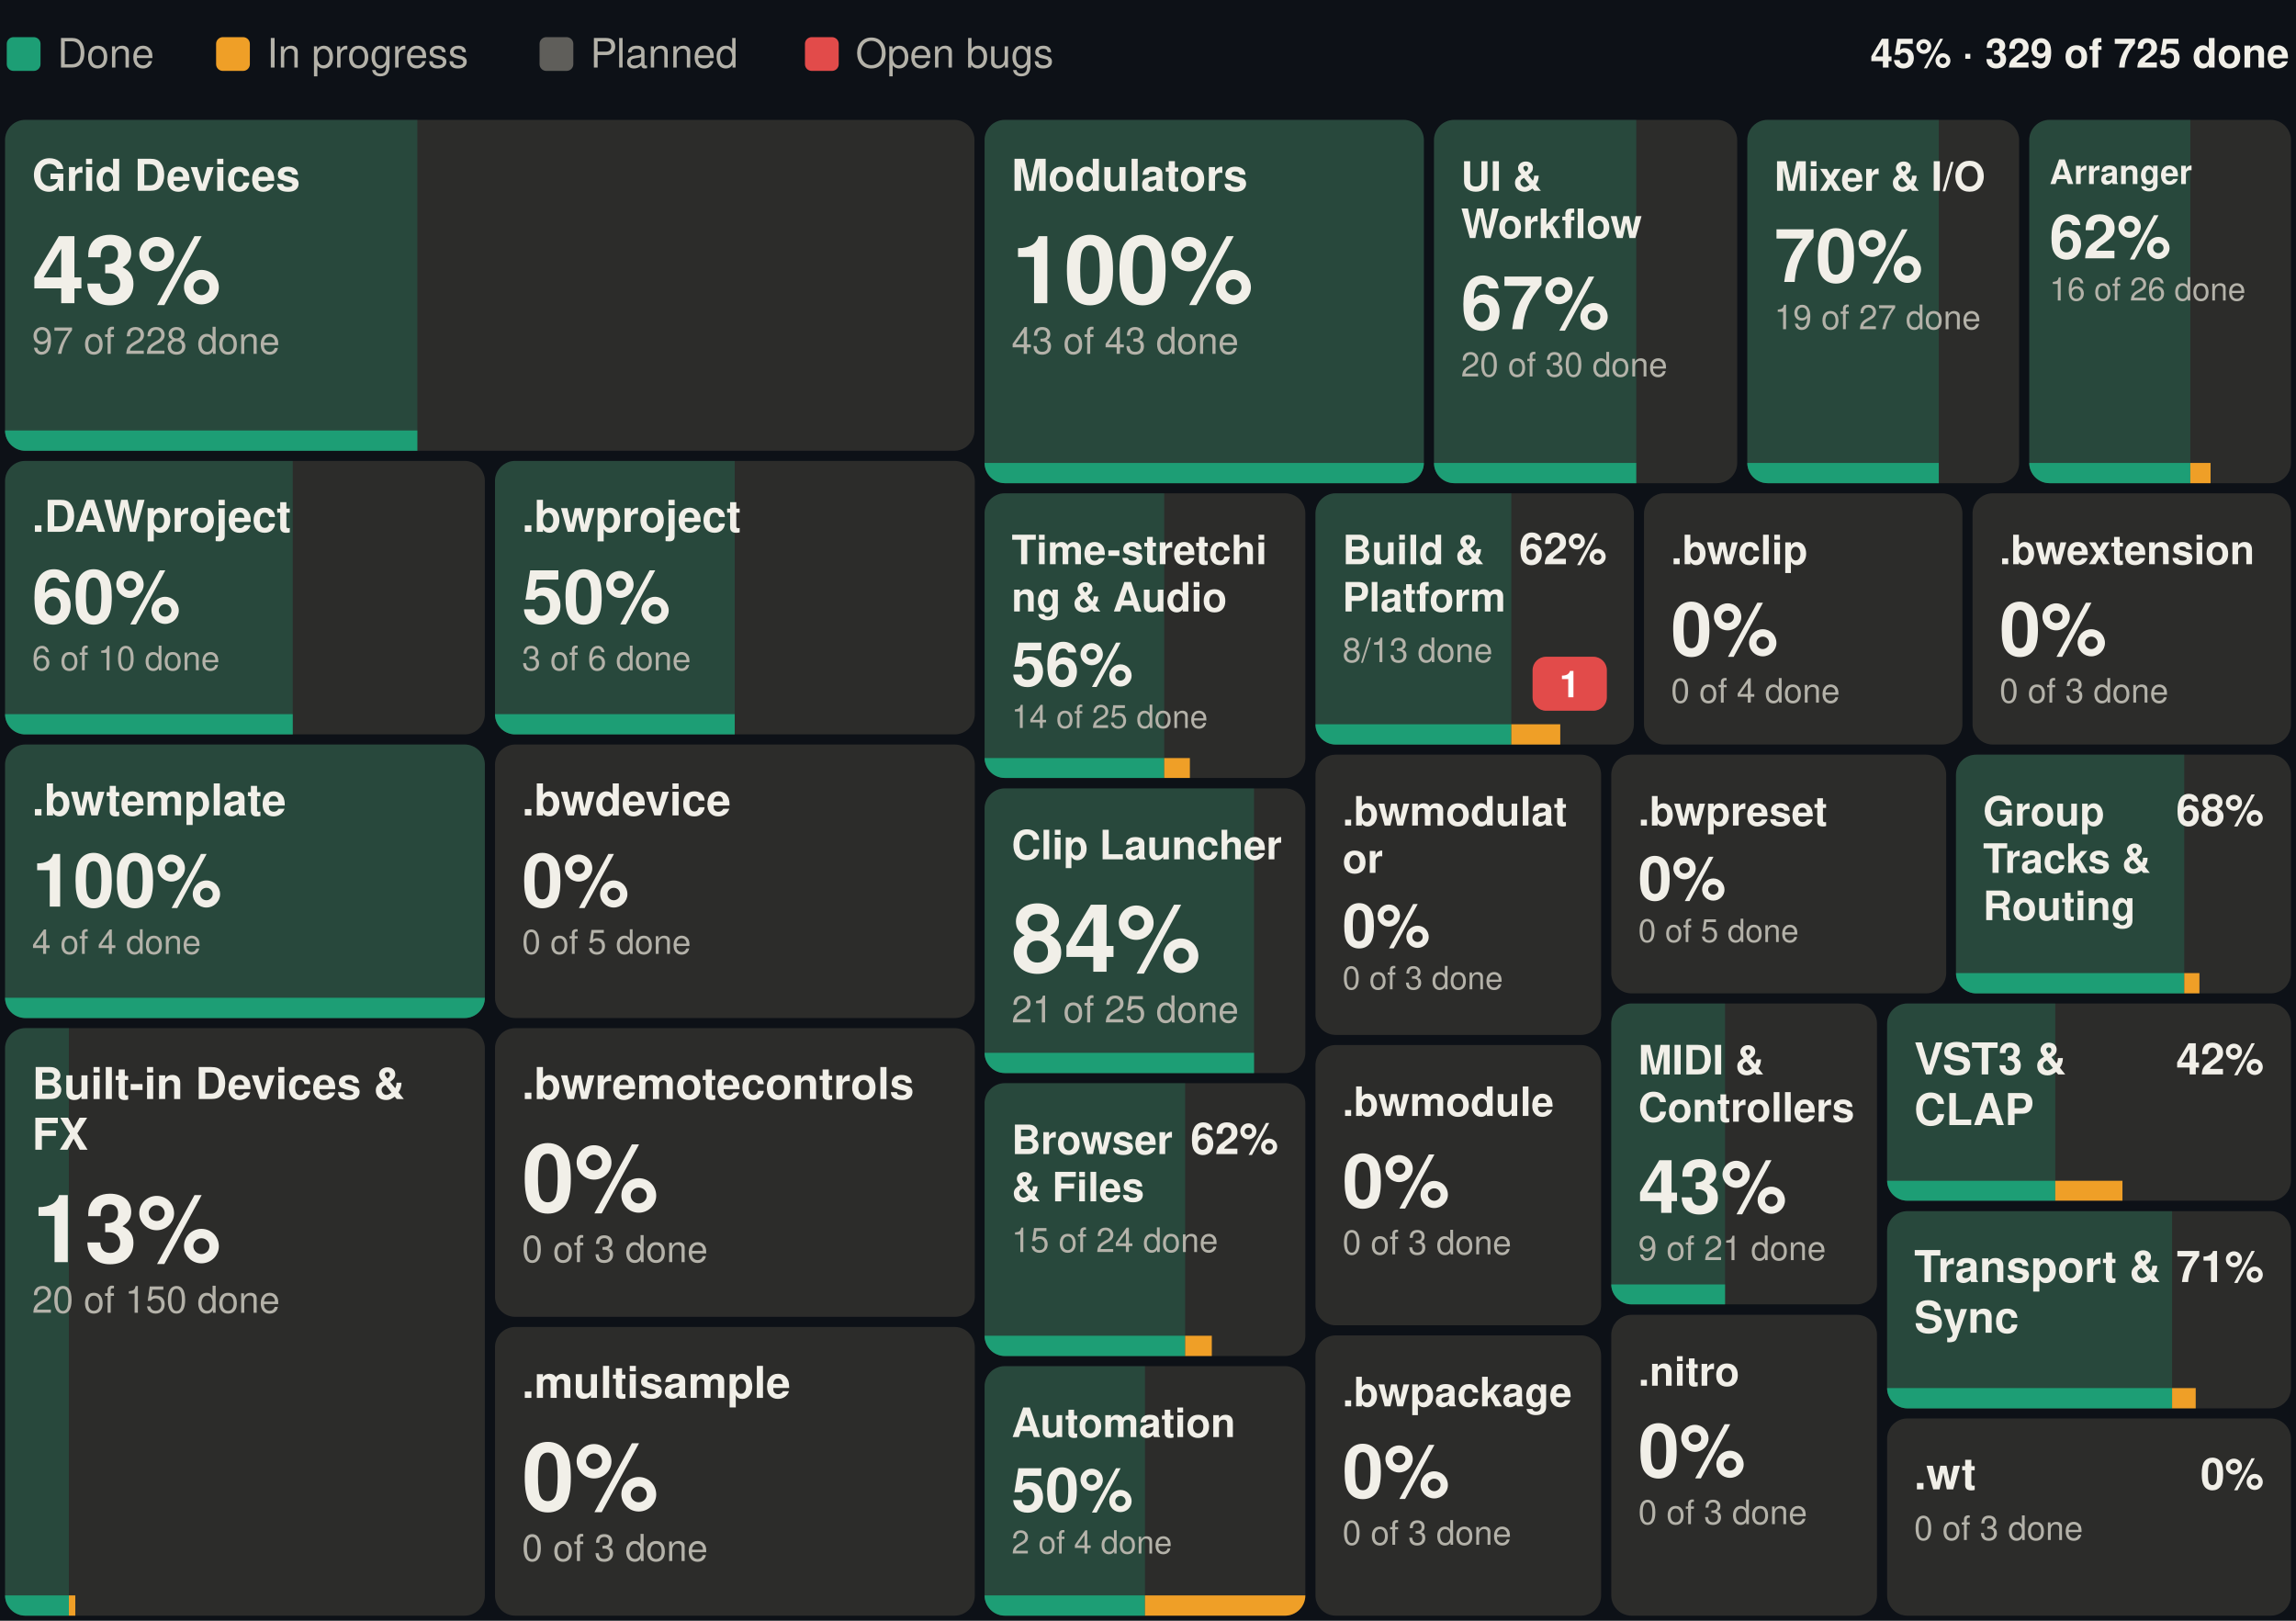
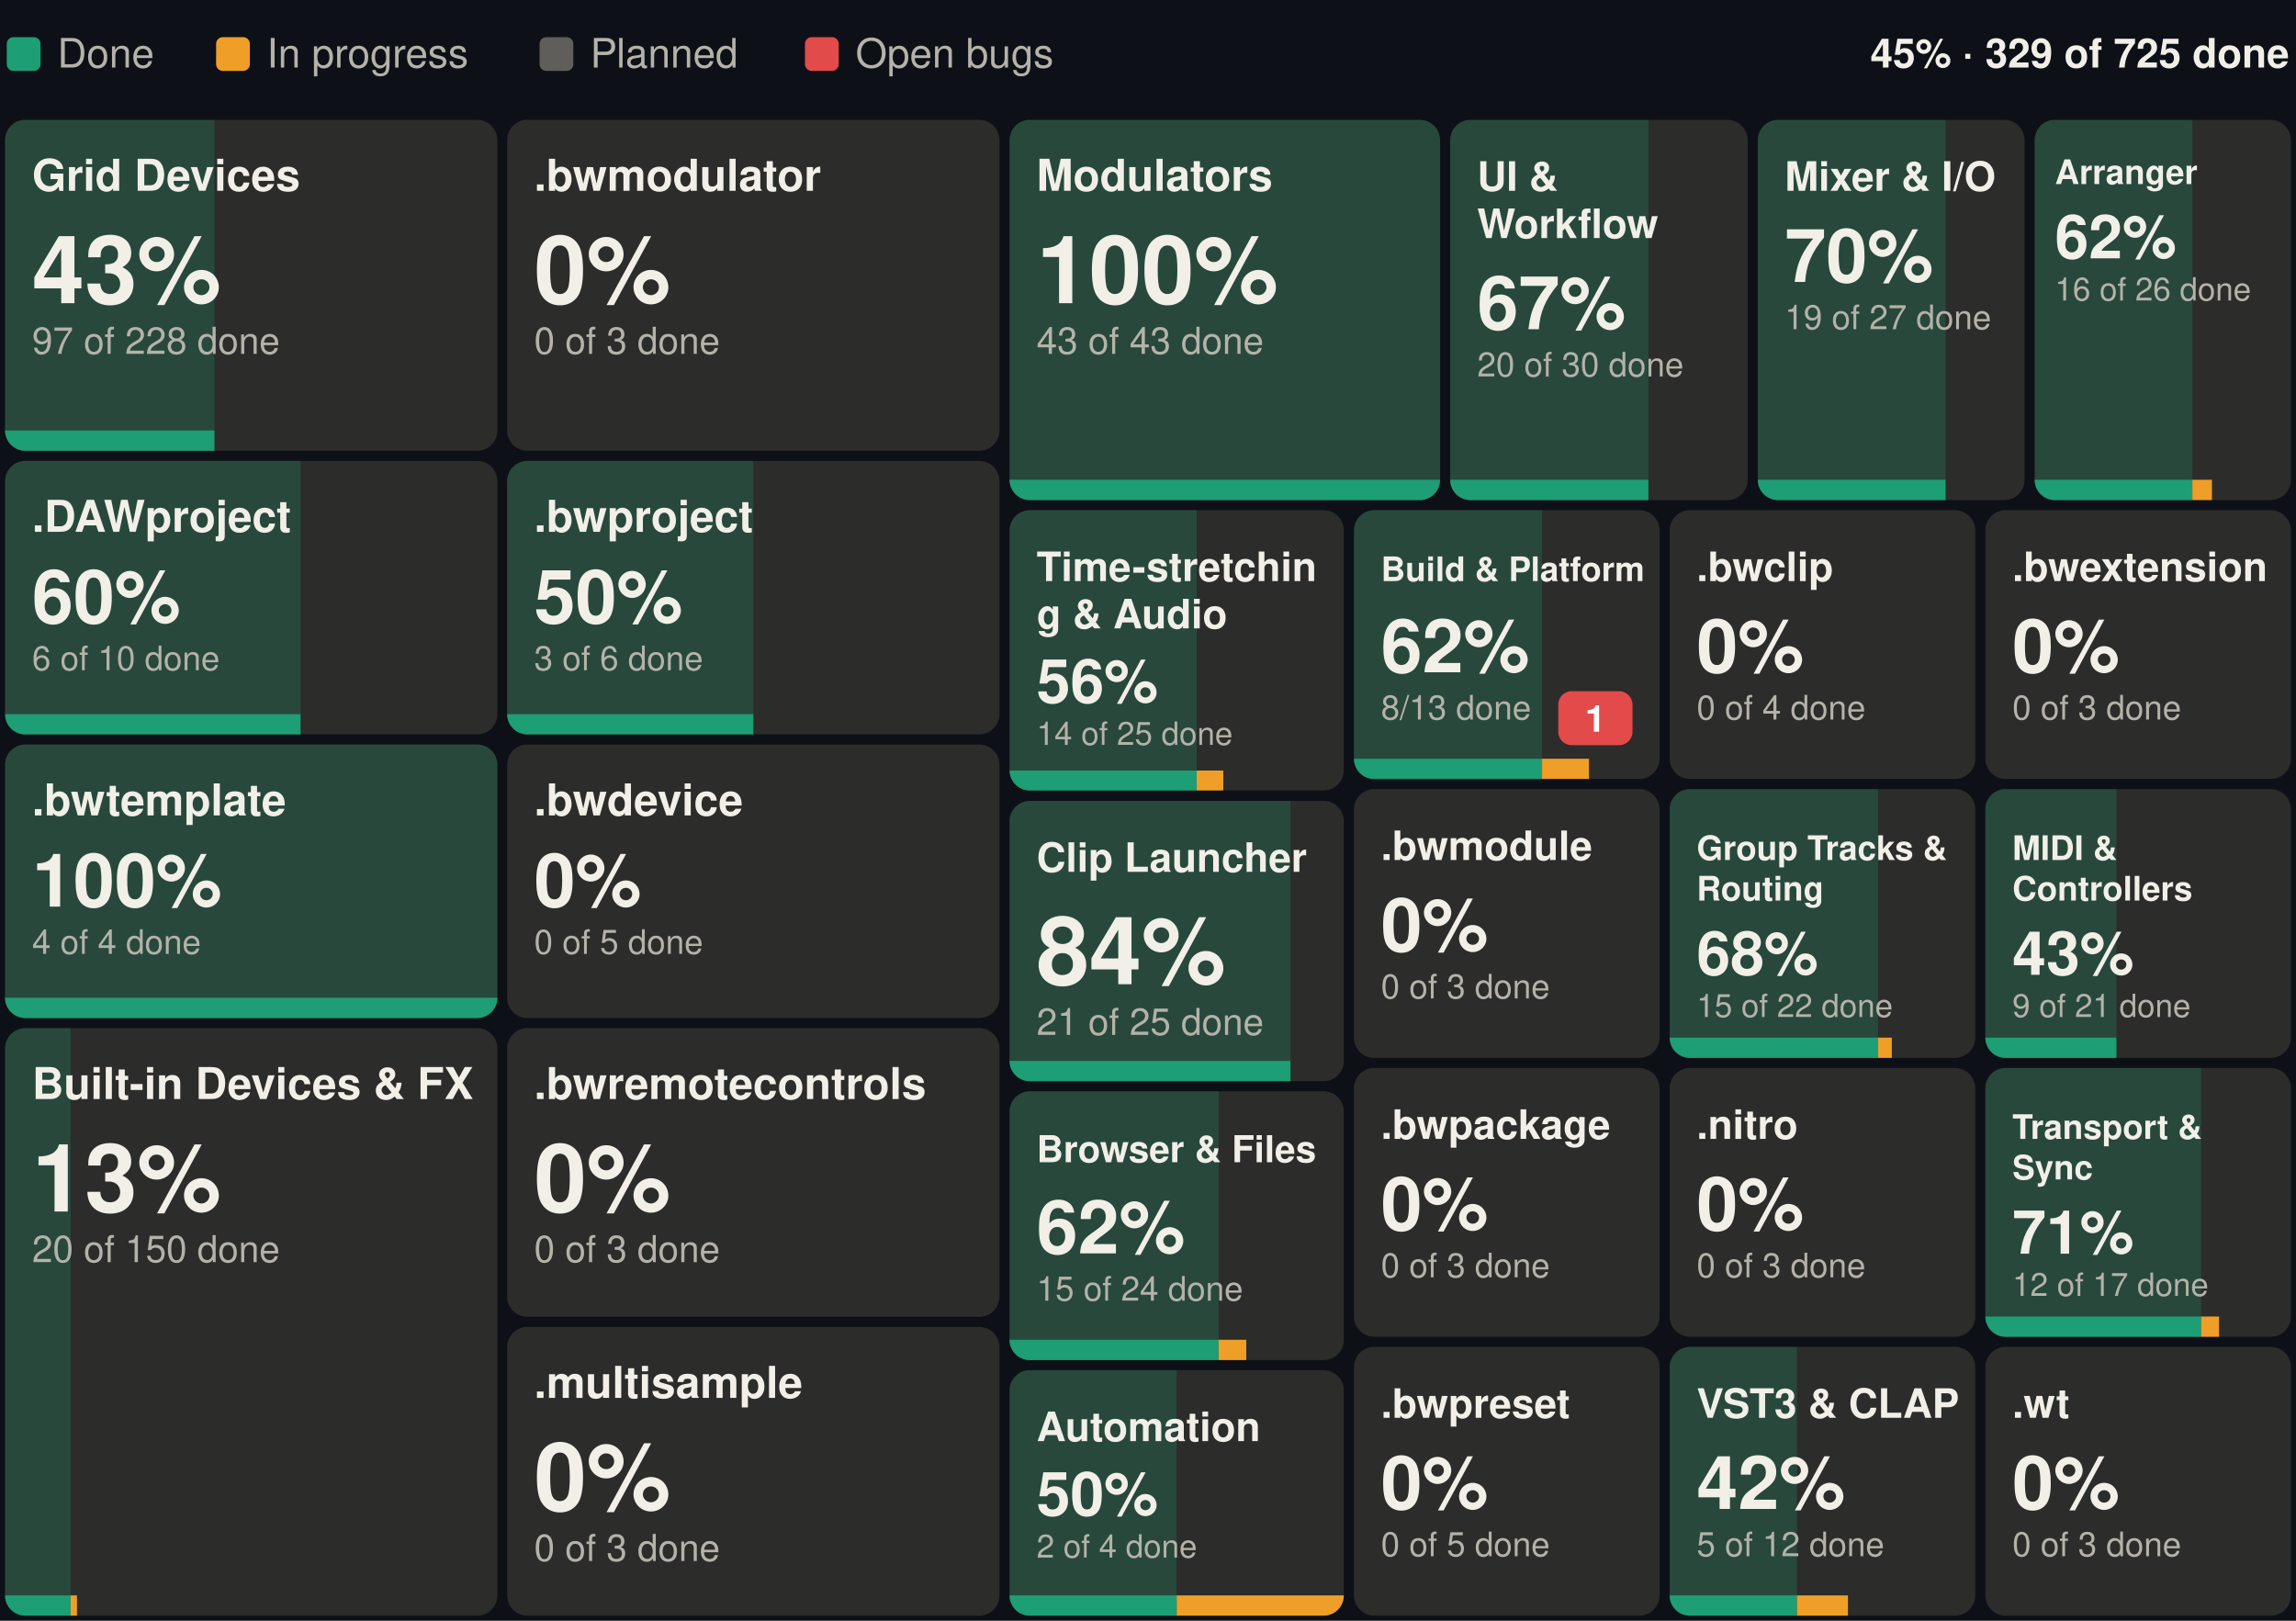
<svg xmlns="http://www.w3.org/2000/svg" width="680" height="480" viewBox="0 0 680 480" font-family="-apple-system, BlinkMacSystemFont, 'Segoe UI', Helvetica, Arial, sans-serif" role="img" aria-label="Hikaru OpenLive vs Bitwig Studio 5.3.13: 329 of 725 features done">
  <rect width="680" height="480" fill="#0d1117" />
  <text x="678.0" y="20.0" font-size="12" font-weight="600" text-anchor="end" fill="#F1EFE8">45% · 329 of 725 done</text>
  <rect x="2.0" y="11" width="10" height="10" rx="2" fill="#1D9E75" />
  <text x="17.0" y="20.0" font-size="12" fill="#B4B2A9">Done</text>
  <rect x="64.0" y="11" width="10" height="10" rx="2" fill="#EF9F27" />
  <text x="79.0" y="20.0" font-size="12" fill="#B4B2A9">In progress</text>
  <rect x="159.8" y="11" width="10" height="10" rx="2" fill="#5F5E5A" />
  <text x="174.8" y="20.0" font-size="12" fill="#B4B2A9">Planned</text>
  <rect x="238.4" y="11" width="10" height="10" rx="2" fill="#E24B4A" />
  <text x="253.4" y="20.0" font-size="12" fill="#B4B2A9">Open bugs</text>
  <g>
    <clipPath id="b0">
-       <rect x="291.6" y="233.5" width="95.0" height="84.3" rx="6" />
+       <rect x="299.0" y="237.2" width="99.0" height="83.0" rx="6" />
    </clipPath>
    <g clip-path="url(#b0)">
-       <rect x="291.6" y="233.5" width="95.0" height="84.3" fill="#2C2C2A" />
-       <rect x="291.6" y="233.5" width="79.8" height="84.3" fill="#1D9E75" fill-opacity="0.25" />
-       <rect x="291.6" y="311.8" width="79.8" height="6" fill="#1D9E75" />
-     </g>
-     <text x="299.6" y="254.5" font-size="12" font-weight="600" fill="#F1EFE8">Clip Launcher</text>
-     <text x="299.6" y="287.8" font-size="28" font-weight="600" fill="#F1EFE8">84%</text>
-     <text x="299.6" y="302.8" font-size="11" fill="#B4B2A9">21 of 25 done</text>
+       <rect x="299.0" y="237.2" width="99.0" height="83.0" fill="#2C2C2A" />
+       <rect x="299.0" y="237.2" width="83.2" height="83.0" fill="#1D9E75" fill-opacity="0.25" />
+       <rect x="299.0" y="314.2" width="83.2" height="6" fill="#1D9E75" />
+     </g>
+     <text x="307.0" y="258.2" font-size="12" font-weight="600" fill="#F1EFE8">Clip Launcher</text>
+     <text x="307.0" y="291.5" font-size="28" font-weight="600" fill="#F1EFE8">84%</text>
+     <text x="307.0" y="306.5" font-size="11" fill="#B4B2A9">21 of 25 done</text>
  </g>
  <g>
    <clipPath id="b1">
-       <rect x="601.0" y="35.5" width="77.5" height="107.6" rx="6" />
+       <rect x="602.6" y="35.5" width="75.9" height="112.6" rx="6" />
    </clipPath>
    <g clip-path="url(#b1)">
-       <rect x="601.0" y="35.5" width="77.5" height="107.6" fill="#2C2C2A" />
-       <rect x="601.0" y="35.5" width="47.7" height="107.6" fill="#1D9E75" fill-opacity="0.25" />
-       <rect x="601.0" y="137.1" width="47.7" height="6" fill="#1D9E75" />
-       <rect x="648.7" y="137.1" width="6.0" height="6" fill="#EF9F27" />
-     </g>
-     <text x="607.0" y="54.5" font-size="10" font-weight="600" fill="#F1EFE8">Arranger</text>
-     <text x="607.0" y="76.5" font-size="18" font-weight="600" fill="#F1EFE8">62%</text>
-     <text x="607.0" y="89.0" font-size="9.5" fill="#B4B2A9">16 of 26 done</text>
+       <rect x="602.6" y="35.5" width="75.9" height="112.6" fill="#2C2C2A" />
+       <rect x="602.6" y="35.5" width="46.7" height="112.6" fill="#1D9E75" fill-opacity="0.25" />
+       <rect x="602.6" y="142.1" width="46.7" height="6" fill="#1D9E75" />
+       <rect x="649.3" y="142.1" width="5.8" height="6" fill="#EF9F27" />
+     </g>
+     <text x="608.6" y="54.5" font-size="10" font-weight="600" fill="#F1EFE8">Arranger</text>
+     <text x="608.6" y="76.5" font-size="18" font-weight="600" fill="#F1EFE8">62%</text>
+     <text x="608.6" y="89.0" font-size="9.5" fill="#B4B2A9">16 of 26 done</text>
  </g>
  <g>
    <clipPath id="b2">
-       <rect x="558.9" y="358.7" width="119.6" height="58.4" rx="6" />
+       <rect x="588.0" y="316.3" width="90.5" height="79.6" rx="6" />
    </clipPath>
    <g clip-path="url(#b2)">
-       <rect x="558.9" y="358.7" width="119.6" height="58.4" fill="#2C2C2A" />
-       <rect x="558.9" y="358.7" width="84.4" height="58.4" fill="#1D9E75" fill-opacity="0.25" />
-       <rect x="558.9" y="411.1" width="84.4" height="6" fill="#1D9E75" />
-       <rect x="643.3" y="411.1" width="7.0" height="6" fill="#EF9F27" />
-     </g>
-     <text x="566.9" y="379.7" font-size="13" font-weight="600" fill="#F1EFE8">Transport &amp;</text>
-     <text x="566.9" y="394.7" font-size="13" font-weight="600" fill="#F1EFE8">Sync</text>
-     <text x="670.5" y="379.7" font-size="13" font-weight="600" text-anchor="end" fill="#F1EFE8">71%</text>
+       <rect x="588.0" y="316.3" width="90.5" height="79.6" fill="#2C2C2A" />
+       <rect x="588.0" y="316.3" width="63.9" height="79.6" fill="#1D9E75" fill-opacity="0.25" />
+       <rect x="588.0" y="389.9" width="63.9" height="6" fill="#1D9E75" />
+       <rect x="651.9" y="389.9" width="5.3" height="6" fill="#EF9F27" />
+     </g>
+     <text x="596.0" y="337.3" font-size="10" font-weight="600" fill="#F1EFE8">Transport &amp;</text>
+     <text x="596.0" y="349.3" font-size="10" font-weight="600" fill="#F1EFE8">Sync</text>
+     <text x="596.0" y="371.3" font-size="18" font-weight="600" fill="#F1EFE8">71%</text>
+     <text x="596.0" y="383.8" font-size="9.5" fill="#B4B2A9">12 of 17 done</text>
  </g>
  <g>
    <clipPath id="b3">
-       <rect x="579.3" y="223.5" width="99.2" height="70.7" rx="6" />
+       <rect x="494.5" y="233.7" width="90.5" height="79.6" rx="6" />
    </clipPath>
    <g clip-path="url(#b3)">
-       <rect x="579.3" y="223.5" width="99.2" height="70.7" fill="#2C2C2A" />
-       <rect x="579.3" y="223.5" width="67.6" height="70.7" fill="#1D9E75" fill-opacity="0.25" />
-       <rect x="579.3" y="288.2" width="67.6" height="6" fill="#1D9E75" />
-       <rect x="646.9" y="288.2" width="4.5" height="6" fill="#EF9F27" />
-     </g>
-     <text x="587.3" y="244.5" font-size="12" font-weight="600" fill="#F1EFE8">Group</text>
-     <text x="587.3" y="258.5" font-size="12" font-weight="600" fill="#F1EFE8">Tracks &amp;</text>
-     <text x="587.3" y="272.5" font-size="12" font-weight="600" fill="#F1EFE8">Routing</text>
-     <text x="670.5" y="244.5" font-size="13" font-weight="600" text-anchor="end" fill="#F1EFE8">68%</text>
+       <rect x="494.5" y="233.7" width="90.5" height="79.6" fill="#2C2C2A" />
+       <rect x="494.5" y="233.7" width="61.7" height="79.6" fill="#1D9E75" fill-opacity="0.25" />
+       <rect x="494.5" y="307.3" width="61.7" height="6" fill="#1D9E75" />
+       <rect x="556.2" y="307.3" width="4.1" height="6" fill="#EF9F27" />
+     </g>
+     <text x="502.5" y="254.7" font-size="10" font-weight="600" fill="#F1EFE8">Group Tracks &amp;</text>
+     <text x="502.5" y="266.7" font-size="10" font-weight="600" fill="#F1EFE8">Routing</text>
+     <text x="502.5" y="288.7" font-size="18" font-weight="600" fill="#F1EFE8">68%</text>
+     <text x="502.5" y="301.2" font-size="9.5" fill="#B4B2A9">15 of 22 done</text>
  </g>
  <g>
    <clipPath id="b4">
-       <rect x="291.6" y="146.1" width="95.0" height="84.3" rx="6" />
+       <rect x="299.0" y="151.1" width="99.0" height="83.0" rx="6" />
    </clipPath>
    <g clip-path="url(#b4)">
-       <rect x="291.6" y="146.1" width="95.0" height="84.3" fill="#2C2C2A" />
-       <rect x="291.6" y="146.1" width="53.2" height="84.3" fill="#1D9E75" fill-opacity="0.25" />
-       <rect x="291.6" y="224.5" width="53.2" height="6" fill="#1D9E75" />
-       <rect x="344.8" y="224.5" width="7.6" height="6" fill="#EF9F27" />
-     </g>
-     <text x="299.6" y="167.1" font-size="12" font-weight="600" fill="#F1EFE8">Time-stretchi</text>
-     <text x="299.6" y="181.1" font-size="12" font-weight="600" fill="#F1EFE8">ng &amp; Audio</text>
-     <text x="299.6" y="203.1" font-size="18" font-weight="600" fill="#F1EFE8">56%</text>
-     <text x="299.6" y="215.6" font-size="9.5" fill="#B4B2A9">14 of 25 done</text>
+       <rect x="299.0" y="151.1" width="99.0" height="83.0" fill="#2C2C2A" />
+       <rect x="299.0" y="151.1" width="55.4" height="83.0" fill="#1D9E75" fill-opacity="0.25" />
+       <rect x="299.0" y="228.2" width="55.4" height="6" fill="#1D9E75" />
+       <rect x="354.4" y="228.2" width="7.9" height="6" fill="#EF9F27" />
+     </g>
+     <text x="307.0" y="172.1" font-size="12" font-weight="600" fill="#F1EFE8">Time-stretchin</text>
+     <text x="307.0" y="186.1" font-size="12" font-weight="600" fill="#F1EFE8">g &amp; Audio</text>
+     <text x="307.0" y="208.1" font-size="18" font-weight="600" fill="#F1EFE8">56%</text>
+     <text x="307.0" y="220.6" font-size="9.5" fill="#B4B2A9">14 of 25 done</text>
  </g>
  <g>
    <clipPath id="b5">
-       <rect x="1.5" y="304.5" width="142.1" height="174.0" rx="6" />
+       <rect x="1.5" y="304.5" width="145.8" height="174.0" rx="6" />
    </clipPath>
    <g clip-path="url(#b5)">
-       <rect x="1.5" y="304.5" width="142.1" height="174.0" fill="#2C2C2A" />
-       <rect x="1.5" y="304.5" width="18.9" height="174.0" fill="#1D9E75" fill-opacity="0.25" />
-       <rect x="1.5" y="472.5" width="18.9" height="6" fill="#1D9E75" />
-       <rect x="20.4" y="472.5" width="1.9" height="6" fill="#EF9F27" />
-     </g>
-     <text x="9.5" y="325.5" font-size="13" font-weight="600" fill="#F1EFE8">Built-in Devices &amp;</text>
-     <text x="9.5" y="340.5" font-size="13" font-weight="600" fill="#F1EFE8">FX</text>
-     <text x="9.5" y="373.8" font-size="28" font-weight="600" fill="#F1EFE8">13%</text>
-     <text x="9.5" y="388.8" font-size="11" fill="#B4B2A9">20 of 150 done</text>
+       <rect x="1.5" y="304.5" width="145.8" height="174.0" fill="#2C2C2A" />
+       <rect x="1.5" y="304.5" width="19.4" height="174.0" fill="#1D9E75" fill-opacity="0.25" />
+       <rect x="1.5" y="472.5" width="19.4" height="6" fill="#1D9E75" />
+       <rect x="20.9" y="472.5" width="1.9" height="6" fill="#EF9F27" />
+     </g>
+     <text x="9.5" y="325.5" font-size="13" font-weight="600" fill="#F1EFE8">Built-in Devices &amp; FX</text>
+     <text x="9.5" y="358.8" font-size="28" font-weight="600" fill="#F1EFE8">13%</text>
+     <text x="9.5" y="373.8" font-size="11" fill="#B4B2A9">20 of 150 done</text>
  </g>
  <g>
    <clipPath id="b6">
-       <rect x="291.6" y="35.5" width="130.1" height="107.6" rx="6" />
+       <rect x="299.0" y="35.5" width="127.5" height="112.6" rx="6" />
    </clipPath>
    <g clip-path="url(#b6)">
-       <rect x="291.6" y="35.5" width="130.1" height="107.6" fill="#2C2C2A" />
-       <rect x="291.6" y="35.5" width="130.1" height="107.6" fill="#1D9E75" fill-opacity="0.25" />
-       <rect x="291.6" y="137.1" width="130.1" height="6" fill="#1D9E75" />
-     </g>
-     <text x="299.6" y="56.5" font-size="13" font-weight="600" fill="#F1EFE8">Modulators</text>
-     <text x="299.6" y="89.8" font-size="28" font-weight="600" fill="#F1EFE8">100%</text>
-     <text x="299.6" y="104.8" font-size="11" fill="#B4B2A9">43 of 43 done</text>
+       <rect x="299.0" y="35.5" width="127.5" height="112.6" fill="#2C2C2A" />
+       <rect x="299.0" y="35.5" width="127.5" height="112.6" fill="#1D9E75" fill-opacity="0.25" />
+       <rect x="299.0" y="142.1" width="127.5" height="6" fill="#1D9E75" />
+     </g>
+     <text x="307.0" y="56.5" font-size="13" font-weight="600" fill="#F1EFE8">Modulators</text>
+     <text x="307.0" y="89.8" font-size="28" font-weight="600" fill="#F1EFE8">100%</text>
+     <text x="307.0" y="104.8" font-size="11" fill="#B4B2A9">43 of 43 done</text>
  </g>
  <g>
    <clipPath id="b7">
-       <rect x="1.5" y="35.5" width="287.1" height="98.0" rx="6" />
+       <rect x="1.5" y="35.5" width="145.8" height="98.0" rx="6" />
    </clipPath>
    <g clip-path="url(#b7)">
-       <rect x="1.5" y="35.5" width="287.1" height="98.0" fill="#2C2C2A" />
-       <rect x="1.5" y="35.5" width="122.1" height="98.0" fill="#1D9E75" fill-opacity="0.25" />
-       <rect x="1.5" y="127.5" width="122.1" height="6" fill="#1D9E75" />
+       <rect x="1.5" y="35.5" width="145.8" height="98.0" fill="#2C2C2A" />
+       <rect x="1.5" y="35.5" width="62.0" height="98.0" fill="#1D9E75" fill-opacity="0.25" />
+       <rect x="1.5" y="127.5" width="62.0" height="6" fill="#1D9E75" />
    </g>
    <text x="9.5" y="56.5" font-size="13" font-weight="600" fill="#F1EFE8">Grid Devices</text>
    <text x="9.5" y="89.8" font-size="28" font-weight="600" fill="#F1EFE8">43%</text>
    <text x="9.5" y="104.8" font-size="11" fill="#B4B2A9">97 of 228 done</text>
  </g>
  <g>
    <clipPath id="b8">
-       <rect x="517.5" y="35.5" width="80.5" height="107.6" rx="6" />
+       <rect x="520.6" y="35.5" width="79.0" height="112.6" rx="6" />
    </clipPath>
    <g clip-path="url(#b8)">
-       <rect x="517.5" y="35.5" width="80.5" height="107.6" fill="#2C2C2A" />
-       <rect x="517.5" y="35.5" width="56.7" height="107.6" fill="#1D9E75" fill-opacity="0.25" />
-       <rect x="517.5" y="137.1" width="56.7" height="6" fill="#1D9E75" />
-     </g>
-     <text x="525.5" y="56.5" font-size="12" font-weight="600" fill="#F1EFE8">Mixer &amp; I/O</text>
-     <text x="525.5" y="83.5" font-size="22" font-weight="600" fill="#F1EFE8">70%</text>
-     <text x="525.5" y="97.5" font-size="10" fill="#B4B2A9">19 of 27 done</text>
+       <rect x="520.6" y="35.5" width="79.0" height="112.6" fill="#2C2C2A" />
+       <rect x="520.6" y="35.5" width="55.6" height="112.6" fill="#1D9E75" fill-opacity="0.25" />
+       <rect x="520.6" y="142.1" width="55.6" height="6" fill="#1D9E75" />
+     </g>
+     <text x="528.6" y="56.5" font-size="12" font-weight="600" fill="#F1EFE8">Mixer &amp; I/O</text>
+     <text x="528.6" y="83.5" font-size="22" font-weight="600" fill="#F1EFE8">70%</text>
+     <text x="528.6" y="97.5" font-size="10" fill="#B4B2A9">19 of 27 done</text>
  </g>
  <g>
    <clipPath id="b9">
-       <rect x="291.6" y="320.8" width="95.0" height="80.8" rx="6" />
+       <rect x="299.0" y="323.2" width="99.0" height="79.6" rx="6" />
    </clipPath>
    <g clip-path="url(#b9)">
-       <rect x="291.6" y="320.8" width="95.0" height="80.8" fill="#2C2C2A" />
-       <rect x="291.6" y="320.8" width="59.4" height="80.8" fill="#1D9E75" fill-opacity="0.25" />
-       <rect x="291.6" y="395.6" width="59.4" height="6" fill="#1D9E75" />
-       <rect x="351.0" y="395.6" width="7.9" height="6" fill="#EF9F27" />
-     </g>
-     <text x="299.6" y="341.8" font-size="12" font-weight="600" fill="#F1EFE8">Browser</text>
-     <text x="299.6" y="355.8" font-size="12" font-weight="600" fill="#F1EFE8">&amp; Files</text>
-     <text x="378.6" y="341.8" font-size="13" font-weight="600" text-anchor="end" fill="#F1EFE8">62%</text>
-     <text x="299.6" y="370.8" font-size="10" fill="#B4B2A9">15 of 24 done</text>
+       <rect x="299.0" y="323.2" width="99.0" height="79.6" fill="#2C2C2A" />
+       <rect x="299.0" y="323.2" width="61.9" height="79.6" fill="#1D9E75" fill-opacity="0.25" />
+       <rect x="299.0" y="396.8" width="61.9" height="6" fill="#1D9E75" />
+       <rect x="360.9" y="396.8" width="8.2" height="6" fill="#EF9F27" />
+     </g>
+     <text x="307.0" y="344.2" font-size="11" font-weight="600" fill="#F1EFE8">Browser &amp; Files</text>
+     <text x="307.0" y="371.2" font-size="22" font-weight="600" fill="#F1EFE8">62%</text>
+     <text x="307.0" y="385.2" font-size="10" fill="#B4B2A9">15 of 24 done</text>
  </g>
  <g>
    <clipPath id="b10">
-       <rect x="477.2" y="297.2" width="78.7" height="89.1" rx="6" />
+       <rect x="588.0" y="233.7" width="90.5" height="79.6" rx="6" />
    </clipPath>
    <g clip-path="url(#b10)">
-       <rect x="477.2" y="297.2" width="78.7" height="89.1" fill="#2C2C2A" />
-       <rect x="477.2" y="297.2" width="33.7" height="89.1" fill="#1D9E75" fill-opacity="0.25" />
-       <rect x="477.2" y="380.4" width="33.7" height="6" fill="#1D9E75" />
-     </g>
-     <text x="485.2" y="318.2" font-size="12" font-weight="600" fill="#F1EFE8">MIDI &amp;</text>
-     <text x="485.2" y="332.2" font-size="12" font-weight="600" fill="#F1EFE8">Controllers</text>
-     <text x="485.2" y="359.2" font-size="22" font-weight="600" fill="#F1EFE8">43%</text>
-     <text x="485.2" y="373.2" font-size="10" fill="#B4B2A9">9 of 21 done</text>
+       <rect x="588.0" y="233.7" width="90.5" height="79.6" fill="#2C2C2A" />
+       <rect x="588.0" y="233.7" width="38.8" height="79.6" fill="#1D9E75" fill-opacity="0.25" />
+       <rect x="588.0" y="307.3" width="38.8" height="6" fill="#1D9E75" />
+     </g>
+     <text x="596.0" y="254.7" font-size="10" font-weight="600" fill="#F1EFE8">MIDI &amp;</text>
+     <text x="596.0" y="266.7" font-size="10" font-weight="600" fill="#F1EFE8">Controllers</text>
+     <text x="596.0" y="288.7" font-size="18" font-weight="600" fill="#F1EFE8">43%</text>
+     <text x="596.0" y="301.2" font-size="9.5" fill="#B4B2A9">9 of 21 done</text>
  </g>
  <g>
    <clipPath id="b11">
-       <rect x="424.7" y="35.5" width="89.8" height="107.6" rx="6" />
+       <rect x="429.5" y="35.5" width="88.1" height="112.6" rx="6" />
    </clipPath>
    <g clip-path="url(#b11)">
-       <rect x="424.7" y="35.5" width="89.8" height="107.6" fill="#2C2C2A" />
-       <rect x="424.7" y="35.5" width="59.9" height="107.6" fill="#1D9E75" fill-opacity="0.25" />
-       <rect x="424.7" y="137.1" width="59.9" height="6" fill="#1D9E75" />
-     </g>
-     <text x="432.7" y="56.5" font-size="12" font-weight="600" fill="#F1EFE8">UI &amp;</text>
-     <text x="432.7" y="70.5" font-size="12" font-weight="600" fill="#F1EFE8">Workflow</text>
-     <text x="432.7" y="97.5" font-size="22" font-weight="600" fill="#F1EFE8">67%</text>
-     <text x="432.7" y="111.5" font-size="10" fill="#B4B2A9">20 of 30 done</text>
+       <rect x="429.5" y="35.5" width="88.1" height="112.6" fill="#2C2C2A" />
+       <rect x="429.5" y="35.5" width="58.7" height="112.6" fill="#1D9E75" fill-opacity="0.25" />
+       <rect x="429.5" y="142.1" width="58.7" height="6" fill="#1D9E75" />
+     </g>
+     <text x="437.5" y="56.5" font-size="12" font-weight="600" fill="#F1EFE8">UI &amp;</text>
+     <text x="437.5" y="70.5" font-size="12" font-weight="600" fill="#F1EFE8">Workflow</text>
+     <text x="437.5" y="97.5" font-size="22" font-weight="600" fill="#F1EFE8">67%</text>
+     <text x="437.5" y="111.5" font-size="10" fill="#B4B2A9">20 of 30 done</text>
  </g>
  <g>
    <clipPath id="b12">
-       <rect x="389.6" y="146.1" width="94.3" height="74.4" rx="6" />
+       <rect x="401.0" y="151.1" width="90.5" height="79.6" rx="6" />
    </clipPath>
    <g clip-path="url(#b12)">
-       <rect x="389.6" y="146.1" width="94.3" height="74.4" fill="#2C2C2A" />
-       <rect x="389.6" y="146.1" width="58.0" height="74.4" fill="#1D9E75" fill-opacity="0.25" />
-       <rect x="389.6" y="214.5" width="58.0" height="6" fill="#1D9E75" />
-       <rect x="447.6" y="214.5" width="14.5" height="6" fill="#EF9F27" />
-     </g>
-     <text x="397.6" y="167.1" font-size="12" font-weight="600" fill="#F1EFE8">Build &amp;</text>
-     <text x="397.6" y="181.1" font-size="12" font-weight="600" fill="#F1EFE8">Platform</text>
-     <text x="475.9" y="167.1" font-size="13" font-weight="600" text-anchor="end" fill="#F1EFE8">62%</text>
-     <text x="397.6" y="196.1" font-size="10" fill="#B4B2A9">8/13 done</text>
-     <rect x="453.9" y="194.5" width="22.0" height="16.0" rx="4" fill="#E24B4A" />
-     <text x="464.9" y="206.5" font-size="11" font-weight="600" text-anchor="middle" fill="#ffffff">1</text>
+       <rect x="401.0" y="151.1" width="90.5" height="79.6" fill="#2C2C2A" />
+       <rect x="401.0" y="151.1" width="55.7" height="79.6" fill="#1D9E75" fill-opacity="0.25" />
+       <rect x="401.0" y="224.7" width="55.7" height="6" fill="#1D9E75" />
+       <rect x="456.7" y="224.7" width="13.9" height="6" fill="#EF9F27" />
+     </g>
+     <text x="409.0" y="172.1" font-size="10" font-weight="600" fill="#F1EFE8">Build &amp; Platform</text>
+     <text x="409.0" y="199.1" font-size="22" font-weight="600" fill="#F1EFE8">62%</text>
+     <text x="409.0" y="213.1" font-size="10" fill="#B4B2A9">8/13 done</text>
+     <rect x="461.5" y="204.7" width="22.0" height="16.0" rx="4" fill="#E24B4A" />
+     <text x="472.5" y="216.7" font-size="11" font-weight="600" text-anchor="middle" fill="#ffffff">1</text>
  </g>
  <g>
    <clipPath id="b13">
-       <rect x="558.9" y="297.2" width="119.6" height="58.4" rx="6" />
+       <rect x="494.5" y="398.9" width="90.5" height="79.6" rx="6" />
    </clipPath>
    <g clip-path="url(#b13)">
-       <rect x="558.9" y="297.2" width="119.6" height="58.4" fill="#2C2C2A" />
-       <rect x="558.9" y="297.2" width="49.8" height="58.4" fill="#1D9E75" fill-opacity="0.25" />
-       <rect x="558.9" y="349.7" width="49.8" height="6" fill="#1D9E75" />
-       <rect x="608.7" y="349.7" width="19.9" height="6" fill="#EF9F27" />
-     </g>
-     <text x="566.9" y="318.2" font-size="13" font-weight="600" fill="#F1EFE8">VST3 &amp;</text>
-     <text x="566.9" y="333.2" font-size="13" font-weight="600" fill="#F1EFE8">CLAP</text>
-     <text x="670.5" y="318.2" font-size="13" font-weight="600" text-anchor="end" fill="#F1EFE8">42%</text>
+       <rect x="494.5" y="398.9" width="90.5" height="79.6" fill="#2C2C2A" />
+       <rect x="494.5" y="398.9" width="37.7" height="79.6" fill="#1D9E75" fill-opacity="0.25" />
+       <rect x="494.5" y="472.5" width="37.7" height="6" fill="#1D9E75" />
+       <rect x="532.2" y="472.5" width="15.1" height="6" fill="#EF9F27" />
+     </g>
+     <text x="502.5" y="419.9" font-size="12" font-weight="600" fill="#F1EFE8">VST3 &amp; CLAP</text>
+     <text x="502.5" y="446.9" font-size="22" font-weight="600" fill="#F1EFE8">42%</text>
+     <text x="502.5" y="460.9" font-size="10" fill="#B4B2A9">5 of 12 done</text>
  </g>
  <g>
    <clipPath id="b14">
-       <rect x="291.6" y="404.6" width="95.0" height="73.9" rx="6" />
+       <rect x="299.0" y="405.8" width="99.0" height="72.7" rx="6" />
    </clipPath>
    <g clip-path="url(#b14)">
-       <rect x="291.6" y="404.6" width="95.0" height="73.9" fill="#2C2C2A" />
-       <rect x="291.6" y="404.6" width="47.5" height="73.9" fill="#1D9E75" fill-opacity="0.25" />
-       <rect x="291.6" y="472.5" width="47.5" height="6" fill="#1D9E75" />
-       <rect x="339.1" y="472.5" width="47.5" height="6" fill="#EF9F27" />
-     </g>
-     <text x="299.6" y="425.6" font-size="12" font-weight="600" fill="#F1EFE8">Automation</text>
-     <text x="299.6" y="447.6" font-size="18" font-weight="600" fill="#F1EFE8">50%</text>
-     <text x="299.6" y="460.1" font-size="9.5" fill="#B4B2A9">2 of 4 done</text>
+       <rect x="299.0" y="405.8" width="99.0" height="72.7" fill="#2C2C2A" />
+       <rect x="299.0" y="405.8" width="49.5" height="72.7" fill="#1D9E75" fill-opacity="0.25" />
+       <rect x="299.0" y="472.5" width="49.5" height="6" fill="#1D9E75" />
+       <rect x="348.5" y="472.5" width="49.5" height="6" fill="#EF9F27" />
+     </g>
+     <text x="307.0" y="426.8" font-size="12" font-weight="600" fill="#F1EFE8">Automation</text>
+     <text x="307.0" y="448.8" font-size="18" font-weight="600" fill="#F1EFE8">50%</text>
+     <text x="307.0" y="461.3" font-size="9.5" fill="#B4B2A9">2 of 4 done</text>
  </g>
  <g>
    <clipPath id="b15">
-       <rect x="1.5" y="136.5" width="142.1" height="81.0" rx="6" />
+       <rect x="1.5" y="136.5" width="145.8" height="81.0" rx="6" />
    </clipPath>
    <g clip-path="url(#b15)">
-       <rect x="1.5" y="136.5" width="142.1" height="81.0" fill="#2C2C2A" />
-       <rect x="1.5" y="136.5" width="85.2" height="81.0" fill="#1D9E75" fill-opacity="0.25" />
-       <rect x="1.5" y="211.5" width="85.2" height="6" fill="#1D9E75" />
+       <rect x="1.5" y="136.5" width="145.8" height="81.0" fill="#2C2C2A" />
+       <rect x="1.5" y="136.5" width="87.5" height="81.0" fill="#1D9E75" fill-opacity="0.25" />
+       <rect x="1.5" y="211.5" width="87.5" height="6" fill="#1D9E75" />
    </g>
    <text x="9.5" y="157.5" font-size="13" font-weight="600" fill="#F1EFE8">.DAWproject</text>
    <text x="9.5" y="184.5" font-size="22" font-weight="600" fill="#F1EFE8">60%</text>
    <text x="9.5" y="198.5" font-size="10" fill="#B4B2A9">6 of 10 done</text>
  </g>
  <g>
    <clipPath id="b16">
-       <rect x="146.6" y="136.5" width="142.1" height="81.0" rx="6" />
+       <rect x="150.2" y="136.5" width="145.8" height="81.0" rx="6" />
    </clipPath>
    <g clip-path="url(#b16)">
-       <rect x="146.6" y="136.5" width="142.1" height="81.0" fill="#2C2C2A" />
-       <rect x="146.6" y="136.5" width="71.0" height="81.0" fill="#1D9E75" fill-opacity="0.25" />
-       <rect x="146.6" y="211.5" width="71.0" height="6" fill="#1D9E75" />
-     </g>
-     <text x="154.6" y="157.5" font-size="13" font-weight="600" fill="#F1EFE8">.bwproject</text>
-     <text x="154.6" y="184.5" font-size="22" font-weight="600" fill="#F1EFE8">50%</text>
-     <text x="154.6" y="198.5" font-size="10" fill="#B4B2A9">3 of 6 done</text>
+       <rect x="150.2" y="136.5" width="145.8" height="81.0" fill="#2C2C2A" />
+       <rect x="150.2" y="136.5" width="72.9" height="81.0" fill="#1D9E75" fill-opacity="0.25" />
+       <rect x="150.2" y="211.5" width="72.9" height="6" fill="#1D9E75" />
+     </g>
+     <text x="158.2" y="157.5" font-size="13" font-weight="600" fill="#F1EFE8">.bwproject</text>
+     <text x="158.2" y="184.5" font-size="22" font-weight="600" fill="#F1EFE8">50%</text>
+     <text x="158.2" y="198.5" font-size="10" fill="#B4B2A9">3 of 6 done</text>
  </g>
  <g>
    <clipPath id="b17">
-       <rect x="1.5" y="220.5" width="142.1" height="81.0" rx="6" />
+       <rect x="1.5" y="220.5" width="145.8" height="81.0" rx="6" />
    </clipPath>
    <g clip-path="url(#b17)">
-       <rect x="1.5" y="220.5" width="142.1" height="81.0" fill="#2C2C2A" />
-       <rect x="1.5" y="220.5" width="142.1" height="81.0" fill="#1D9E75" fill-opacity="0.25" />
-       <rect x="1.5" y="295.5" width="142.1" height="6" fill="#1D9E75" />
+       <rect x="1.5" y="220.5" width="145.8" height="81.0" fill="#2C2C2A" />
+       <rect x="1.5" y="220.5" width="145.8" height="81.0" fill="#1D9E75" fill-opacity="0.25" />
+       <rect x="1.5" y="295.5" width="145.8" height="6" fill="#1D9E75" />
    </g>
    <text x="9.5" y="241.5" font-size="13" font-weight="600" fill="#F1EFE8">.bwtemplate</text>
    <text x="9.5" y="268.5" font-size="22" font-weight="600" fill="#F1EFE8">100%</text>
    <text x="9.5" y="282.5" font-size="10" fill="#B4B2A9">4 of 4 done</text>
  </g>
  <g>
    <clipPath id="b18">
-       <rect x="146.6" y="220.5" width="142.1" height="81.0" rx="6" />
+       <rect x="150.2" y="220.5" width="145.8" height="81.0" rx="6" />
    </clipPath>
    <g clip-path="url(#b18)">
-       <rect x="146.6" y="220.5" width="142.1" height="81.0" fill="#2C2C2A" />
-     </g>
-     <text x="154.6" y="241.5" font-size="13" font-weight="600" fill="#F1EFE8">.bwdevice</text>
-     <text x="154.6" y="268.5" font-size="22" font-weight="600" fill="#F1EFE8">0%</text>
-     <text x="154.6" y="282.5" font-size="10" fill="#B4B2A9">0 of 5 done</text>
+       <rect x="150.2" y="220.5" width="145.8" height="81.0" fill="#2C2C2A" />
+     </g>
+     <text x="158.2" y="241.5" font-size="13" font-weight="600" fill="#F1EFE8">.bwdevice</text>
+     <text x="158.2" y="268.5" font-size="22" font-weight="600" fill="#F1EFE8">0%</text>
+     <text x="158.2" y="282.5" font-size="10" fill="#B4B2A9">0 of 5 done</text>
  </g>
  <g>
    <clipPath id="b19">
-       <rect x="477.2" y="223.5" width="99.2" height="70.7" rx="6" />
+       <rect x="401.0" y="398.9" width="90.5" height="79.6" rx="6" />
    </clipPath>
    <g clip-path="url(#b19)">
-       <rect x="477.2" y="223.5" width="99.2" height="70.7" fill="#2C2C2A" />
-     </g>
-     <text x="485.2" y="244.5" font-size="12" font-weight="600" fill="#F1EFE8">.bwpreset</text>
-     <text x="485.2" y="266.5" font-size="18" font-weight="600" fill="#F1EFE8">0%</text>
-     <text x="485.2" y="279.0" font-size="9.5" fill="#B4B2A9">0 of 5 done</text>
+       <rect x="401.0" y="398.9" width="90.5" height="79.6" fill="#2C2C2A" />
+     </g>
+     <text x="409.0" y="419.9" font-size="12" font-weight="600" fill="#F1EFE8">.bwpreset</text>
+     <text x="409.0" y="446.9" font-size="22" font-weight="600" fill="#F1EFE8">0%</text>
+     <text x="409.0" y="460.9" font-size="10" fill="#B4B2A9">0 of 5 done</text>
  </g>
  <g>
    <clipPath id="b20">
-       <rect x="486.9" y="146.1" width="94.3" height="74.4" rx="6" />
+       <rect x="494.5" y="151.1" width="90.5" height="79.6" rx="6" />
    </clipPath>
    <g clip-path="url(#b20)">
-       <rect x="486.9" y="146.1" width="94.3" height="74.4" fill="#2C2C2A" />
-     </g>
-     <text x="494.9" y="167.1" font-size="12" font-weight="600" fill="#F1EFE8">.bwclip</text>
-     <text x="494.9" y="194.1" font-size="22" font-weight="600" fill="#F1EFE8">0%</text>
-     <text x="494.9" y="208.1" font-size="10" fill="#B4B2A9">0 of 4 done</text>
+       <rect x="494.5" y="151.1" width="90.5" height="79.6" fill="#2C2C2A" />
+     </g>
+     <text x="502.5" y="172.1" font-size="12" font-weight="600" fill="#F1EFE8">.bwclip</text>
+     <text x="502.5" y="199.1" font-size="22" font-weight="600" fill="#F1EFE8">0%</text>
+     <text x="502.5" y="213.1" font-size="10" fill="#B4B2A9">0 of 4 done</text>
  </g>
  <g>
    <clipPath id="b21">
-       <rect x="389.6" y="223.5" width="84.6" height="83.0" rx="6" />
+       <rect x="150.2" y="35.5" width="145.8" height="98.0" rx="6" />
    </clipPath>
    <g clip-path="url(#b21)">
-       <rect x="389.6" y="223.5" width="84.6" height="83.0" fill="#2C2C2A" />
-     </g>
-     <text x="397.6" y="244.5" font-size="12" font-weight="600" fill="#F1EFE8">.bwmodulat</text>
-     <text x="397.6" y="258.5" font-size="12" font-weight="600" fill="#F1EFE8">or</text>
-     <text x="397.6" y="280.5" font-size="18" font-weight="600" fill="#F1EFE8">0%</text>
-     <text x="397.6" y="293.0" font-size="9.5" fill="#B4B2A9">0 of 3 done</text>
+       <rect x="150.2" y="35.5" width="145.8" height="98.0" fill="#2C2C2A" />
+     </g>
+     <text x="158.2" y="56.5" font-size="13" font-weight="600" fill="#F1EFE8">.bwmodulator</text>
+     <text x="158.2" y="89.8" font-size="28" font-weight="600" fill="#F1EFE8">0%</text>
+     <text x="158.2" y="104.8" font-size="11" fill="#B4B2A9">0 of 3 done</text>
  </g>
  <g>
    <clipPath id="b22">
-       <rect x="389.6" y="309.5" width="84.6" height="83.0" rx="6" />
+       <rect x="401.0" y="233.7" width="90.5" height="79.6" rx="6" />
    </clipPath>
    <g clip-path="url(#b22)">
-       <rect x="389.6" y="309.5" width="84.6" height="83.0" fill="#2C2C2A" />
-     </g>
-     <text x="397.6" y="330.5" font-size="12" font-weight="600" fill="#F1EFE8">.bwmodule</text>
-     <text x="397.6" y="357.5" font-size="22" font-weight="600" fill="#F1EFE8">0%</text>
-     <text x="397.6" y="371.5" font-size="10" fill="#B4B2A9">0 of 3 done</text>
+       <rect x="401.0" y="233.7" width="90.5" height="79.6" fill="#2C2C2A" />
+     </g>
+     <text x="409.0" y="254.7" font-size="12" font-weight="600" fill="#F1EFE8">.bwmodule</text>
+     <text x="409.0" y="281.7" font-size="22" font-weight="600" fill="#F1EFE8">0%</text>
+     <text x="409.0" y="295.7" font-size="10" fill="#B4B2A9">0 of 3 done</text>
  </g>
  <g>
    <clipPath id="b23">
-       <rect x="146.6" y="304.5" width="142.1" height="85.5" rx="6" />
+       <rect x="150.2" y="304.5" width="145.8" height="85.5" rx="6" />
    </clipPath>
    <g clip-path="url(#b23)">
-       <rect x="146.6" y="304.5" width="142.1" height="85.5" fill="#2C2C2A" />
-     </g>
-     <text x="154.6" y="325.5" font-size="13" font-weight="600" fill="#F1EFE8">.bwremotecontrols</text>
-     <text x="154.6" y="358.8" font-size="28" font-weight="600" fill="#F1EFE8">0%</text>
-     <text x="154.6" y="373.8" font-size="11" fill="#B4B2A9">0 of 3 done</text>
+       <rect x="150.2" y="304.5" width="145.8" height="85.5" fill="#2C2C2A" />
+     </g>
+     <text x="158.2" y="325.5" font-size="13" font-weight="600" fill="#F1EFE8">.bwremotecontrols</text>
+     <text x="158.2" y="358.8" font-size="28" font-weight="600" fill="#F1EFE8">0%</text>
+     <text x="158.2" y="373.8" font-size="11" fill="#B4B2A9">0 of 3 done</text>
  </g>
  <g>
    <clipPath id="b24">
-       <rect x="584.2" y="146.1" width="94.3" height="74.4" rx="6" />
+       <rect x="588.0" y="151.1" width="90.5" height="79.6" rx="6" />
    </clipPath>
    <g clip-path="url(#b24)">
-       <rect x="584.2" y="146.1" width="94.3" height="74.4" fill="#2C2C2A" />
-     </g>
-     <text x="592.2" y="167.1" font-size="12" font-weight="600" fill="#F1EFE8">.bwextension</text>
-     <text x="592.2" y="194.1" font-size="22" font-weight="600" fill="#F1EFE8">0%</text>
-     <text x="592.2" y="208.1" font-size="10" fill="#B4B2A9">0 of 3 done</text>
+       <rect x="588.0" y="151.1" width="90.5" height="79.6" fill="#2C2C2A" />
+     </g>
+     <text x="596.0" y="172.1" font-size="12" font-weight="600" fill="#F1EFE8">.bwextension</text>
+     <text x="596.0" y="199.1" font-size="22" font-weight="600" fill="#F1EFE8">0%</text>
+     <text x="596.0" y="213.1" font-size="10" fill="#B4B2A9">0 of 3 done</text>
  </g>
  <g>
    <clipPath id="b25">
-       <rect x="389.6" y="395.5" width="84.6" height="83.0" rx="6" />
+       <rect x="401.0" y="316.3" width="90.5" height="79.6" rx="6" />
    </clipPath>
    <g clip-path="url(#b25)">
-       <rect x="389.6" y="395.5" width="84.6" height="83.0" fill="#2C2C2A" />
-     </g>
-     <text x="397.6" y="416.5" font-size="12" font-weight="600" fill="#F1EFE8">.bwpackage</text>
-     <text x="397.6" y="443.5" font-size="22" font-weight="600" fill="#F1EFE8">0%</text>
-     <text x="397.6" y="457.5" font-size="10" fill="#B4B2A9">0 of 3 done</text>
+       <rect x="401.0" y="316.3" width="90.5" height="79.6" fill="#2C2C2A" />
+     </g>
+     <text x="409.0" y="337.3" font-size="12" font-weight="600" fill="#F1EFE8">.bwpackage</text>
+     <text x="409.0" y="364.3" font-size="22" font-weight="600" fill="#F1EFE8">0%</text>
+     <text x="409.0" y="378.3" font-size="10" fill="#B4B2A9">0 of 3 done</text>
  </g>
  <g>
    <clipPath id="b26">
-       <rect x="146.6" y="393.0" width="142.1" height="85.5" rx="6" />
+       <rect x="150.2" y="393.0" width="145.8" height="85.5" rx="6" />
    </clipPath>
    <g clip-path="url(#b26)">
-       <rect x="146.6" y="393.0" width="142.1" height="85.5" fill="#2C2C2A" />
-     </g>
-     <text x="154.6" y="414.0" font-size="13" font-weight="600" fill="#F1EFE8">.multisample</text>
-     <text x="154.6" y="447.3" font-size="28" font-weight="600" fill="#F1EFE8">0%</text>
-     <text x="154.6" y="462.3" font-size="11" fill="#B4B2A9">0 of 3 done</text>
+       <rect x="150.2" y="393.0" width="145.8" height="85.5" fill="#2C2C2A" />
+     </g>
+     <text x="158.2" y="414.0" font-size="13" font-weight="600" fill="#F1EFE8">.multisample</text>
+     <text x="158.2" y="447.3" font-size="28" font-weight="600" fill="#F1EFE8">0%</text>
+     <text x="158.2" y="462.3" font-size="11" fill="#B4B2A9">0 of 3 done</text>
  </g>
  <g>
    <clipPath id="b27">
-       <rect x="558.9" y="420.1" width="119.6" height="58.4" rx="6" />
+       <rect x="588.0" y="398.9" width="90.5" height="79.6" rx="6" />
    </clipPath>
    <g clip-path="url(#b27)">
-       <rect x="558.9" y="420.1" width="119.6" height="58.4" fill="#2C2C2A" />
-     </g>
-     <text x="566.9" y="441.1" font-size="13" font-weight="600" fill="#F1EFE8">.wt</text>
-     <text x="670.5" y="441.1" font-size="13" font-weight="600" text-anchor="end" fill="#F1EFE8">0%</text>
-     <text x="566.9" y="456.1" font-size="10" fill="#B4B2A9">0 of 3 done</text>
+       <rect x="588.0" y="398.9" width="90.5" height="79.6" fill="#2C2C2A" />
+     </g>
+     <text x="596.0" y="419.9" font-size="12" font-weight="600" fill="#F1EFE8">.wt</text>
+     <text x="596.0" y="446.9" font-size="22" font-weight="600" fill="#F1EFE8">0%</text>
+     <text x="596.0" y="460.9" font-size="10" fill="#B4B2A9">0 of 3 done</text>
  </g>
  <g>
    <clipPath id="b28">
-       <rect x="477.2" y="389.4" width="78.7" height="89.1" rx="6" />
+       <rect x="494.5" y="316.3" width="90.5" height="79.6" rx="6" />
    </clipPath>
    <g clip-path="url(#b28)">
-       <rect x="477.2" y="389.4" width="78.7" height="89.1" fill="#2C2C2A" />
-     </g>
-     <text x="485.2" y="410.4" font-size="12" font-weight="600" fill="#F1EFE8">.nitro</text>
-     <text x="485.2" y="437.4" font-size="22" font-weight="600" fill="#F1EFE8">0%</text>
-     <text x="485.2" y="451.4" font-size="10" fill="#B4B2A9">0 of 3 done</text>
+       <rect x="494.5" y="316.3" width="90.5" height="79.6" fill="#2C2C2A" />
+     </g>
+     <text x="502.5" y="337.3" font-size="12" font-weight="600" fill="#F1EFE8">.nitro</text>
+     <text x="502.5" y="364.3" font-size="22" font-weight="600" fill="#F1EFE8">0%</text>
+     <text x="502.5" y="378.3" font-size="10" fill="#B4B2A9">0 of 3 done</text>
  </g>
</svg>
